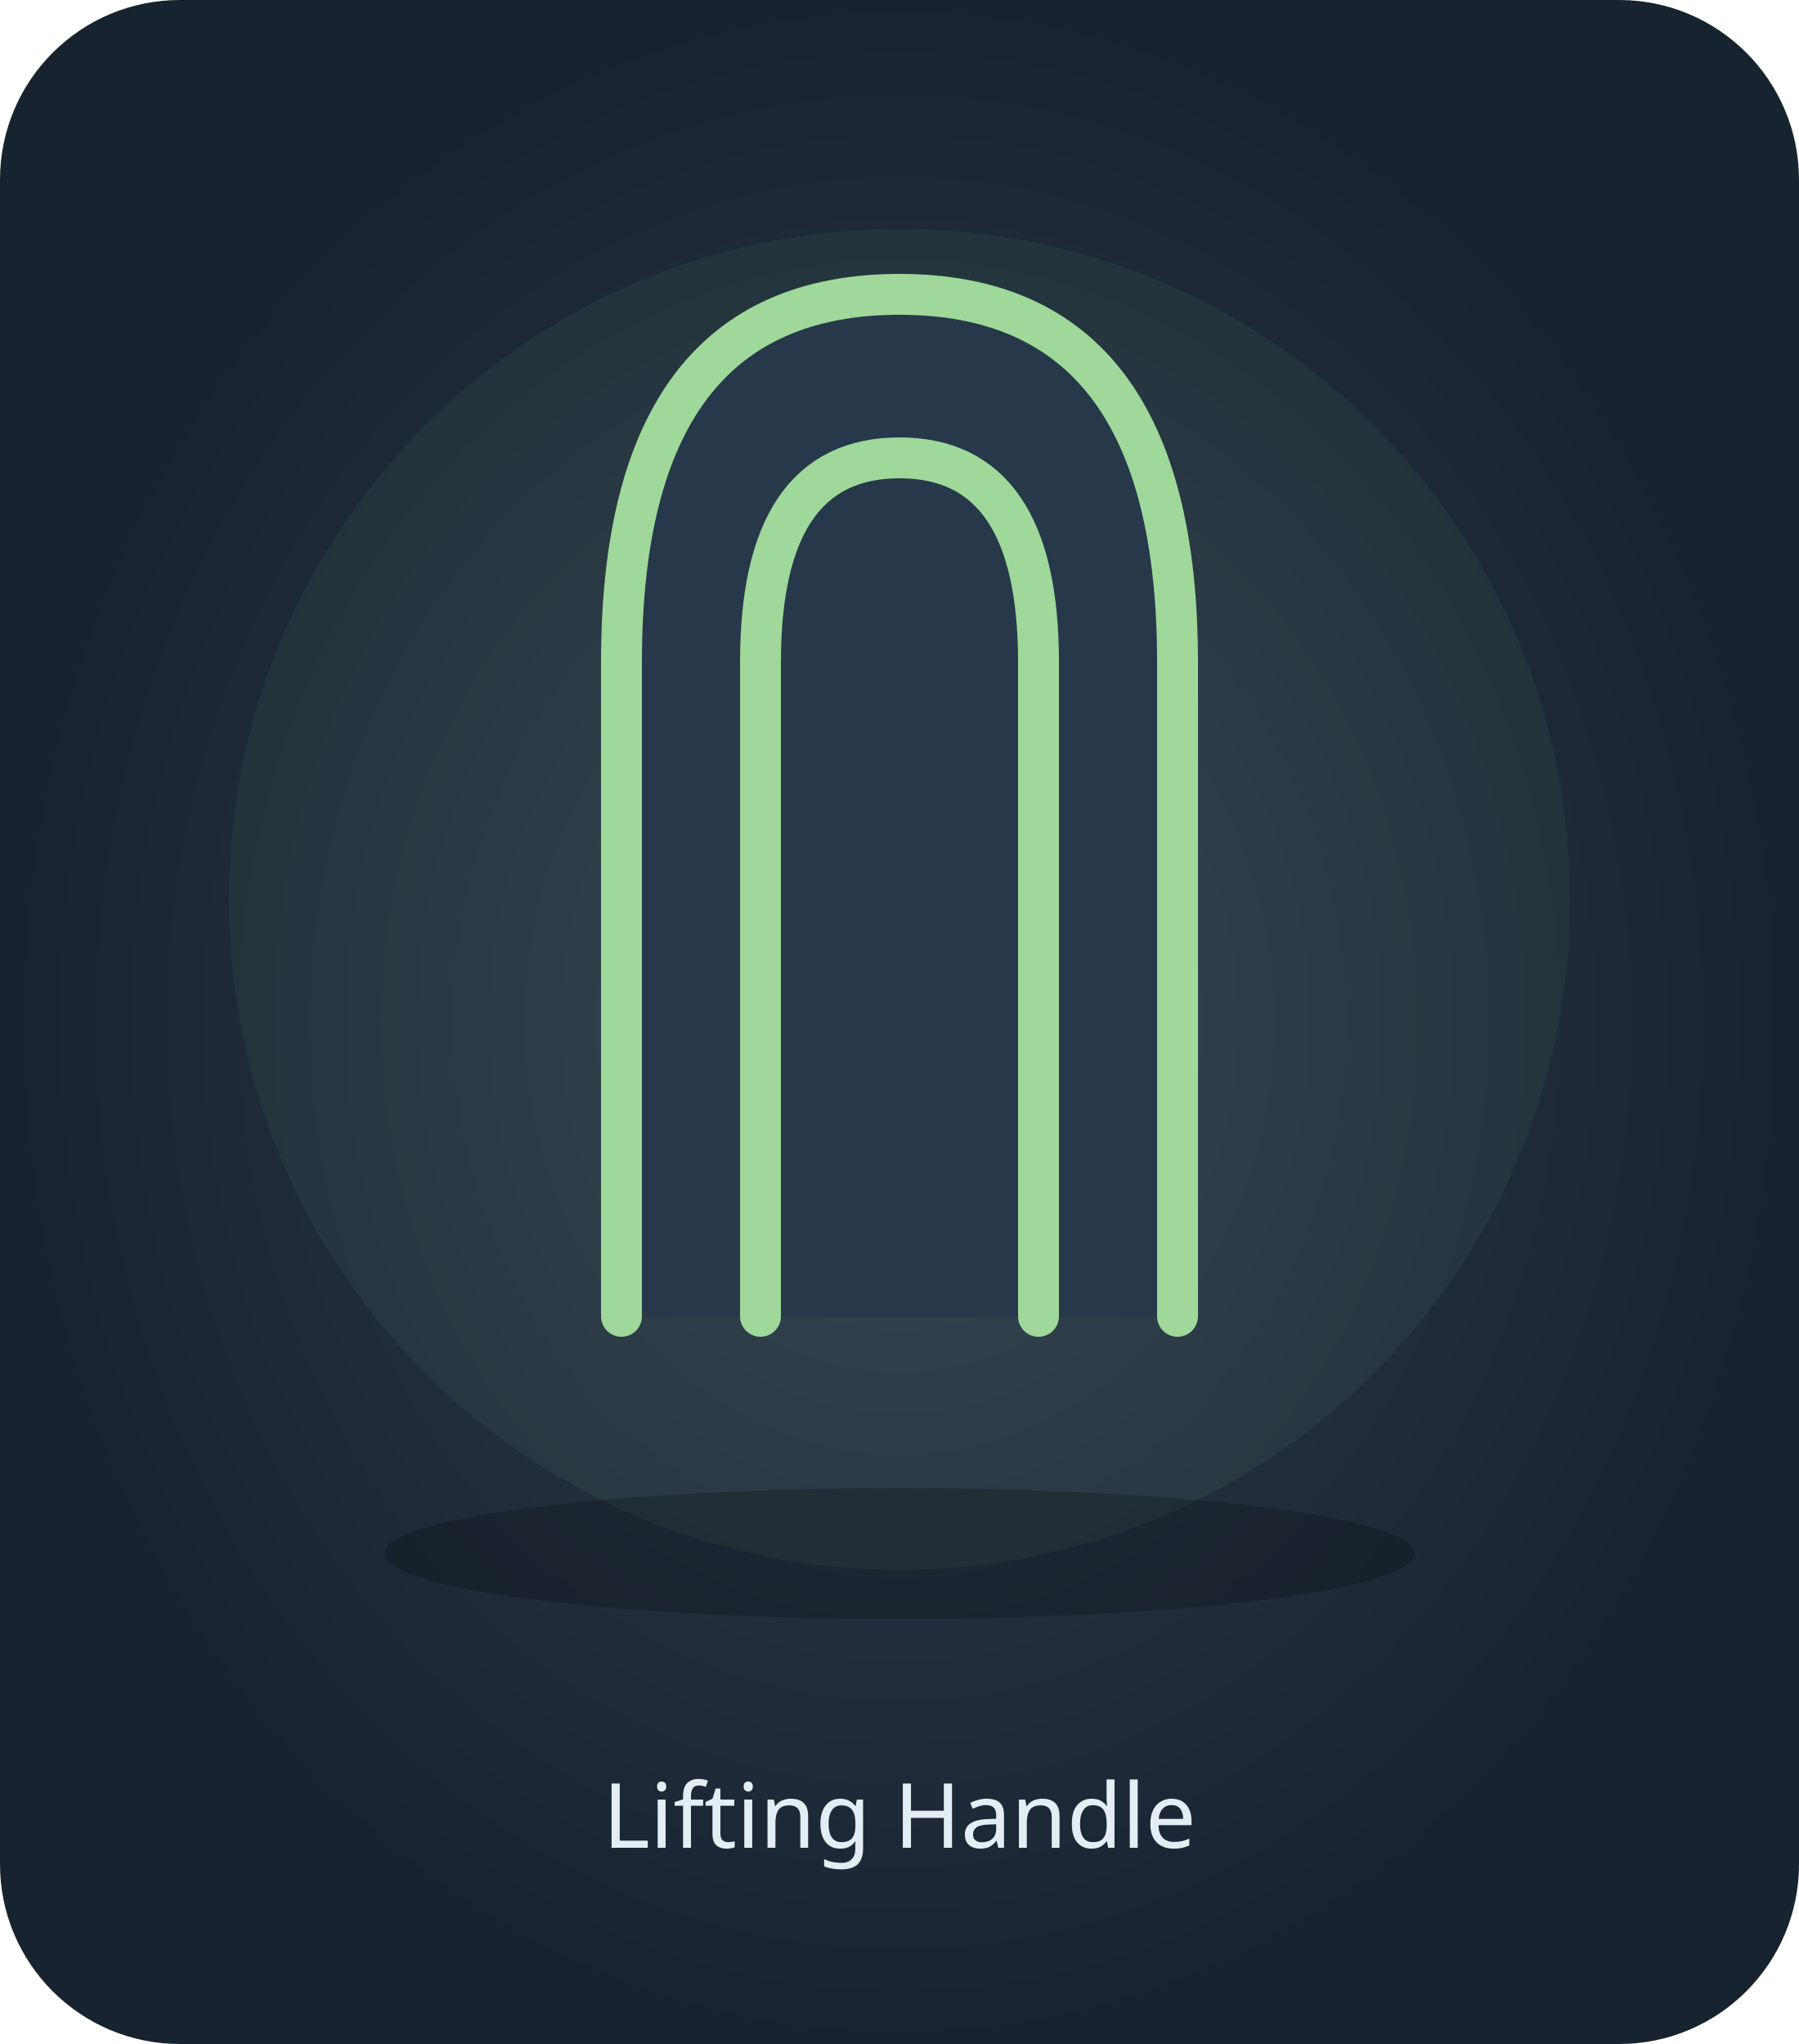
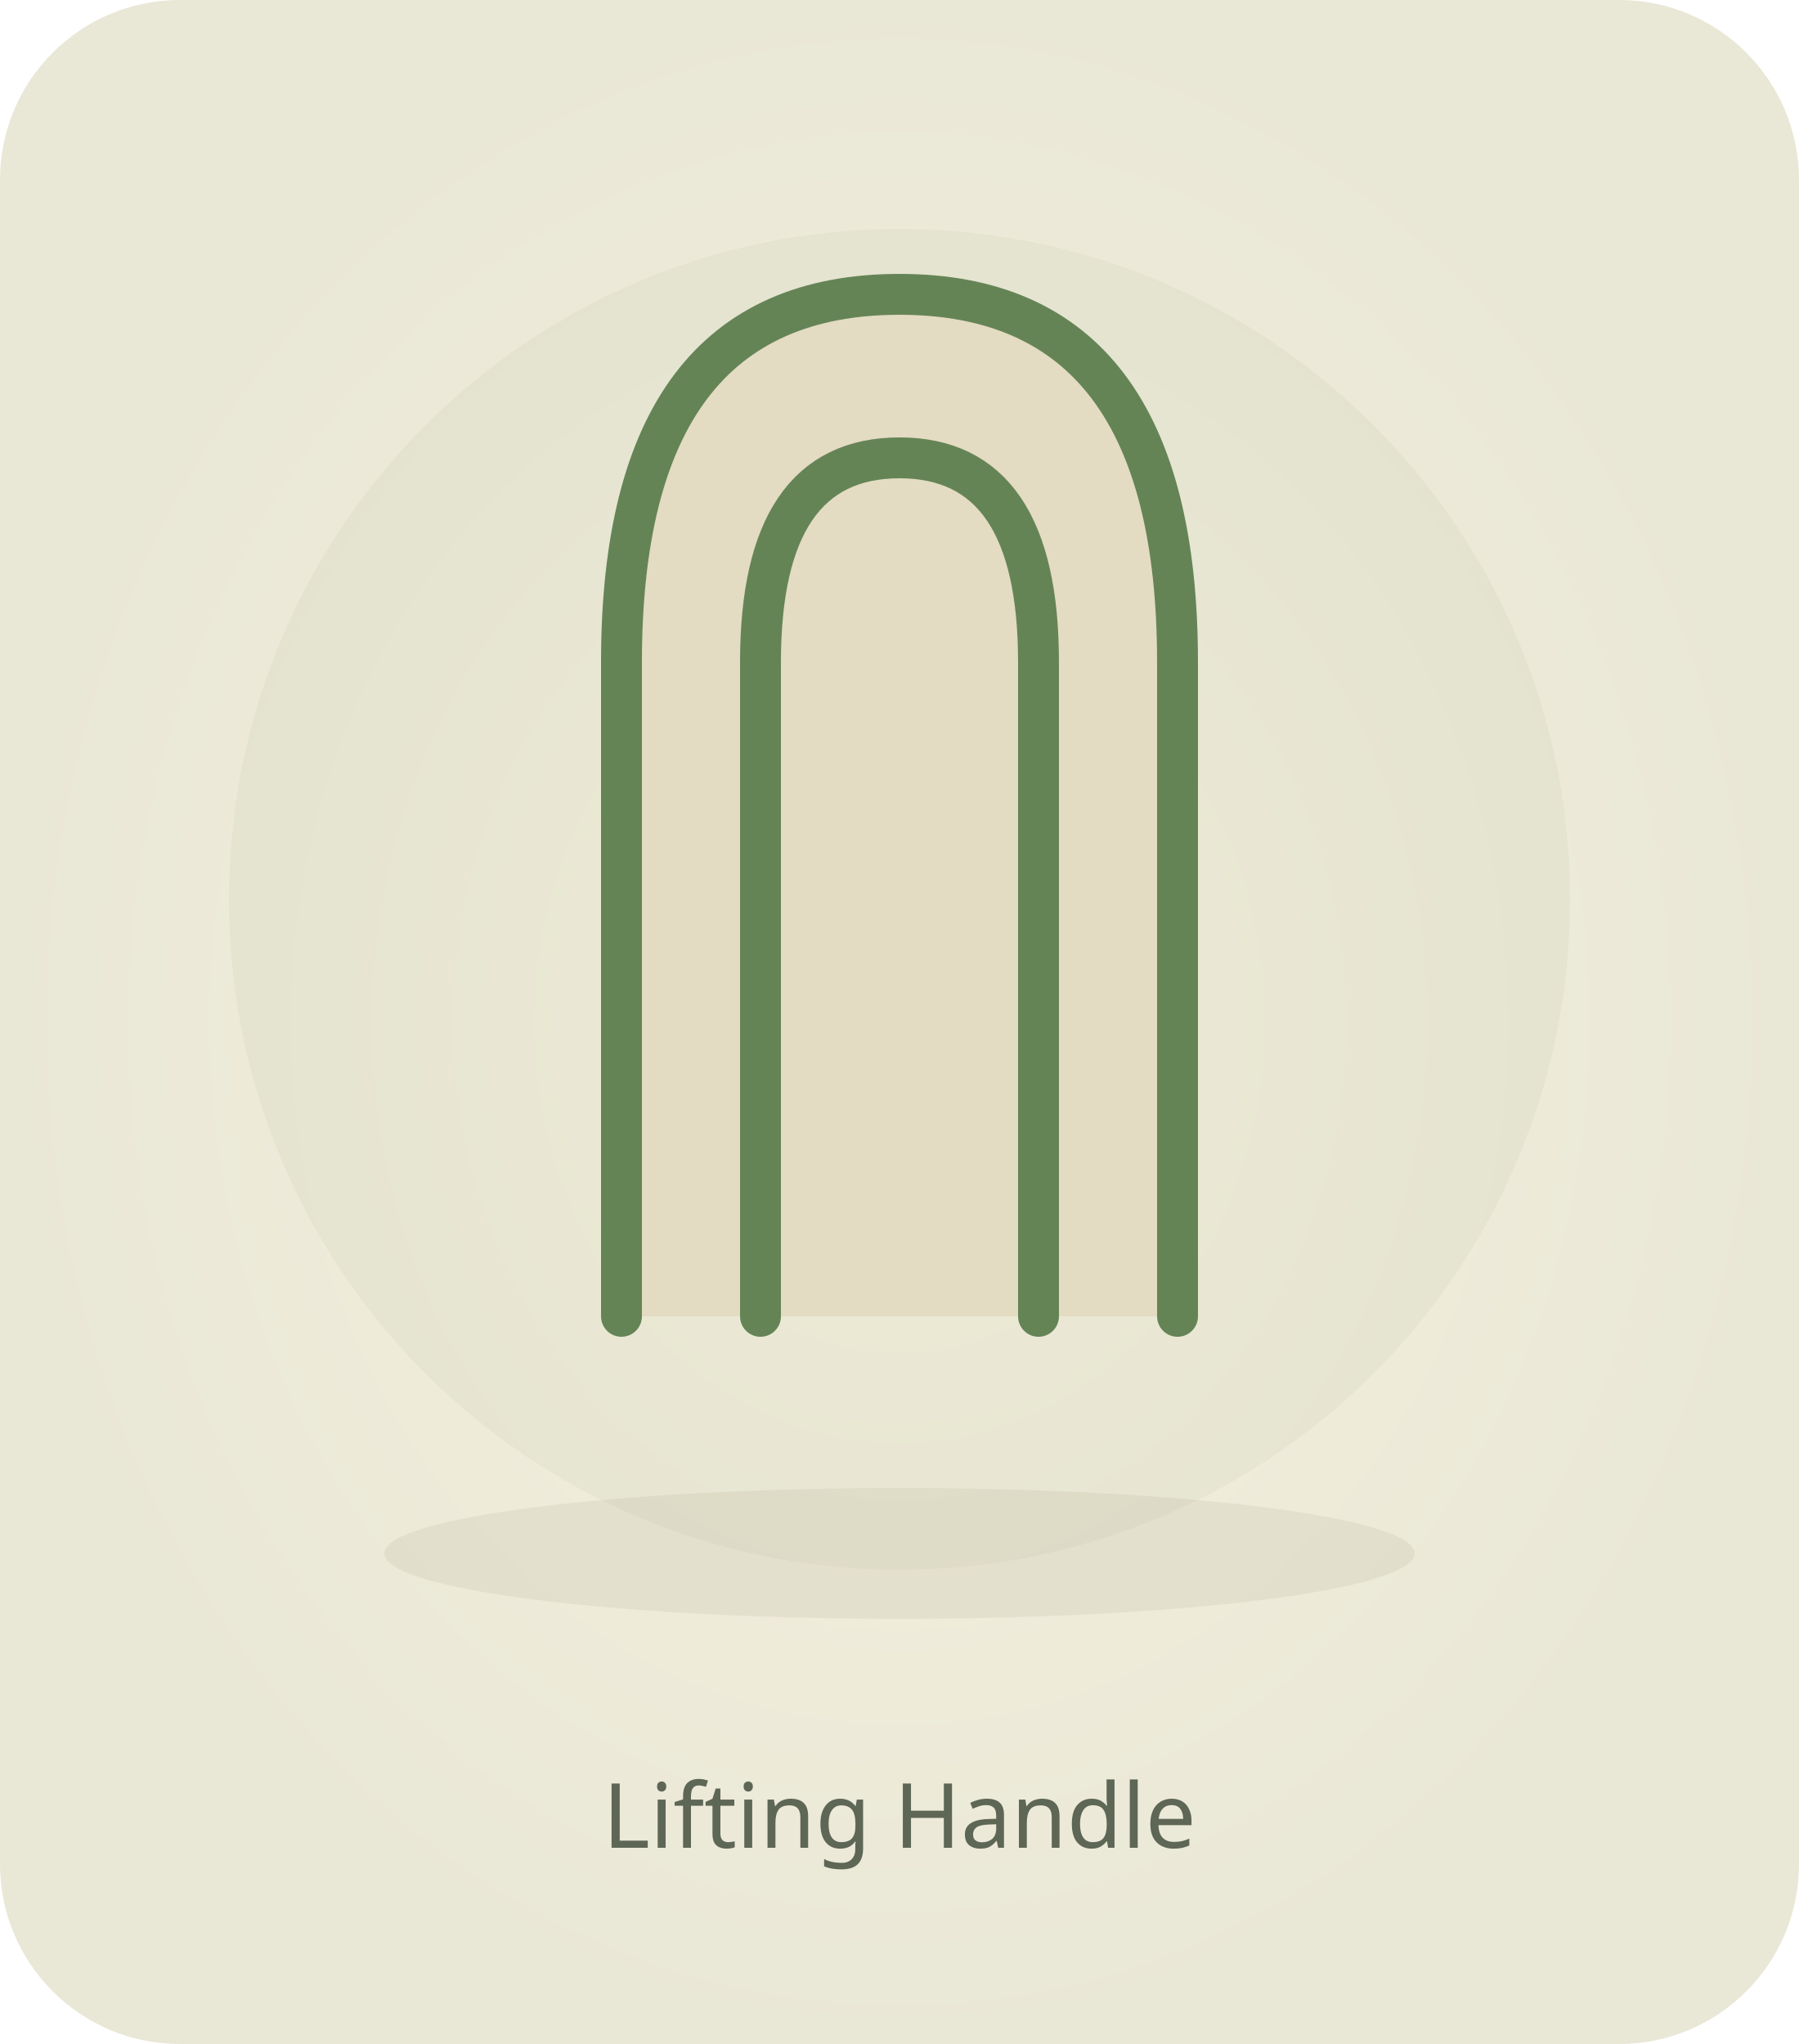
<svg xmlns="http://www.w3.org/2000/svg" viewBox="0 0 220 250" role="img">
  <defs>
    <radialGradient id="bg">
-       <stop stop-color="#303c4e" />
-       <stop offset="1" stop-color="#17232f" />
+       <stop stop-color="#f7f2df" />
+       <stop offset="1" stop-color="#e9e7d6" />
    </radialGradient>
  </defs>
  <rect width="220" height="250" rx="22" fill="url(#bg)" />
-   <circle cx="110" cy="110" r="82" fill="#9fd89a" opacity=".06" />
-   <ellipse cx="110" cy="190" rx="63" ry="8" fill="#000" opacity=".2" />
-   <g fill="#26384a" stroke="#9fd89a" stroke-width="5" stroke-linecap="round" stroke-linejoin="round">
+   <circle cx="110" cy="110" r="82" fill="#658456" opacity=".06" />
+   <ellipse cx="110" cy="190" rx="63" ry="8" fill="#605b3c" opacity=".08" />
+   <g fill="#e3dbc2" stroke="#658456" stroke-width="5" stroke-linecap="round" stroke-linejoin="round">
    <path d="M76 161V81q0-45 34-45t34 45v80m-51 0V81q0-25 17-25t17 25v80" />
  </g>
-   <text x="110" y="226" fill="#e5edf4" font-family="sans-serif" font-size="11" text-anchor="middle">Lifting Handle</text>
+   <text x="110" y="226" fill="#5e6656" font-family="sans-serif" font-size="11" text-anchor="middle">Lifting Handle</text>
</svg>
